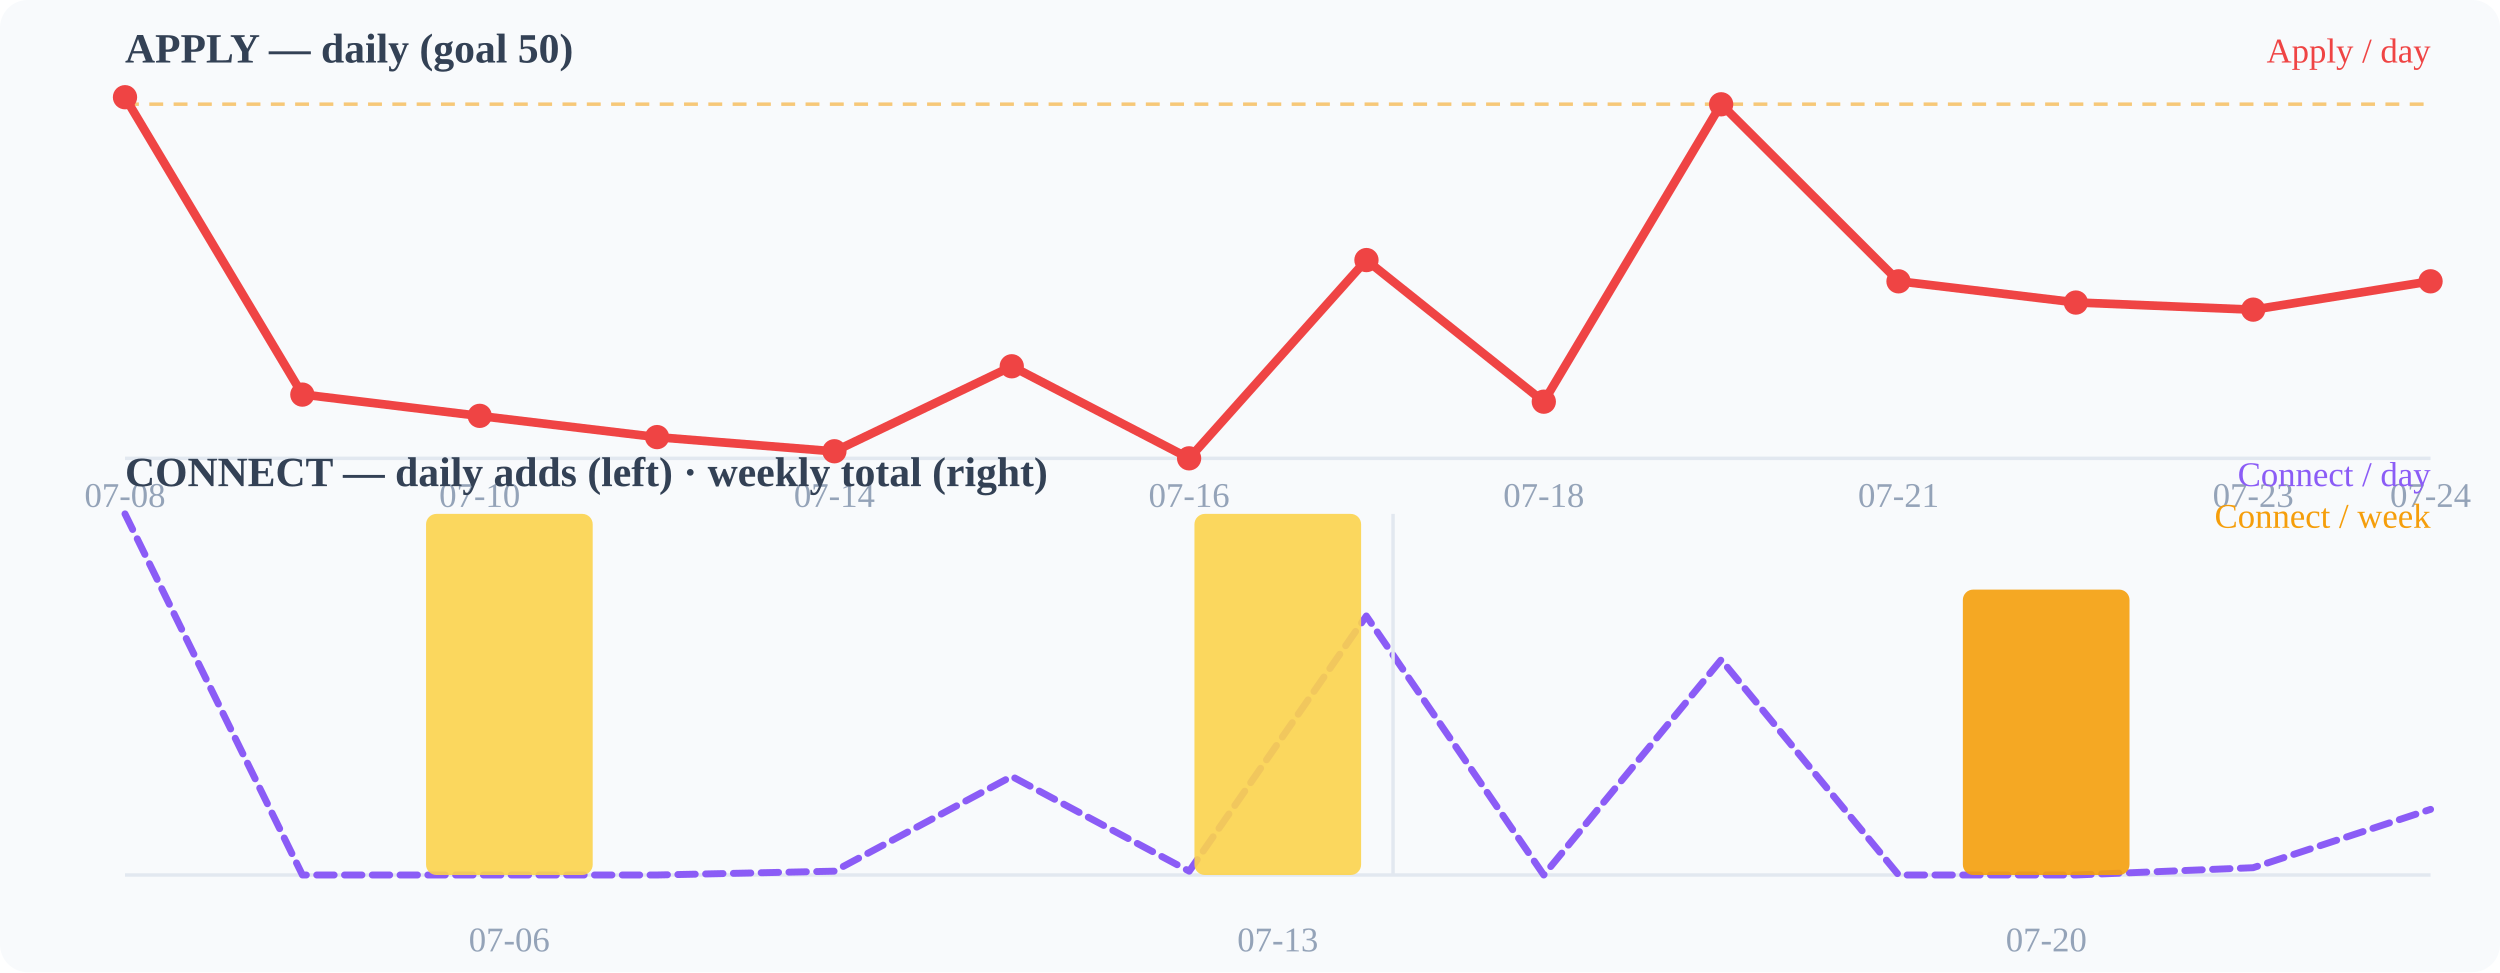
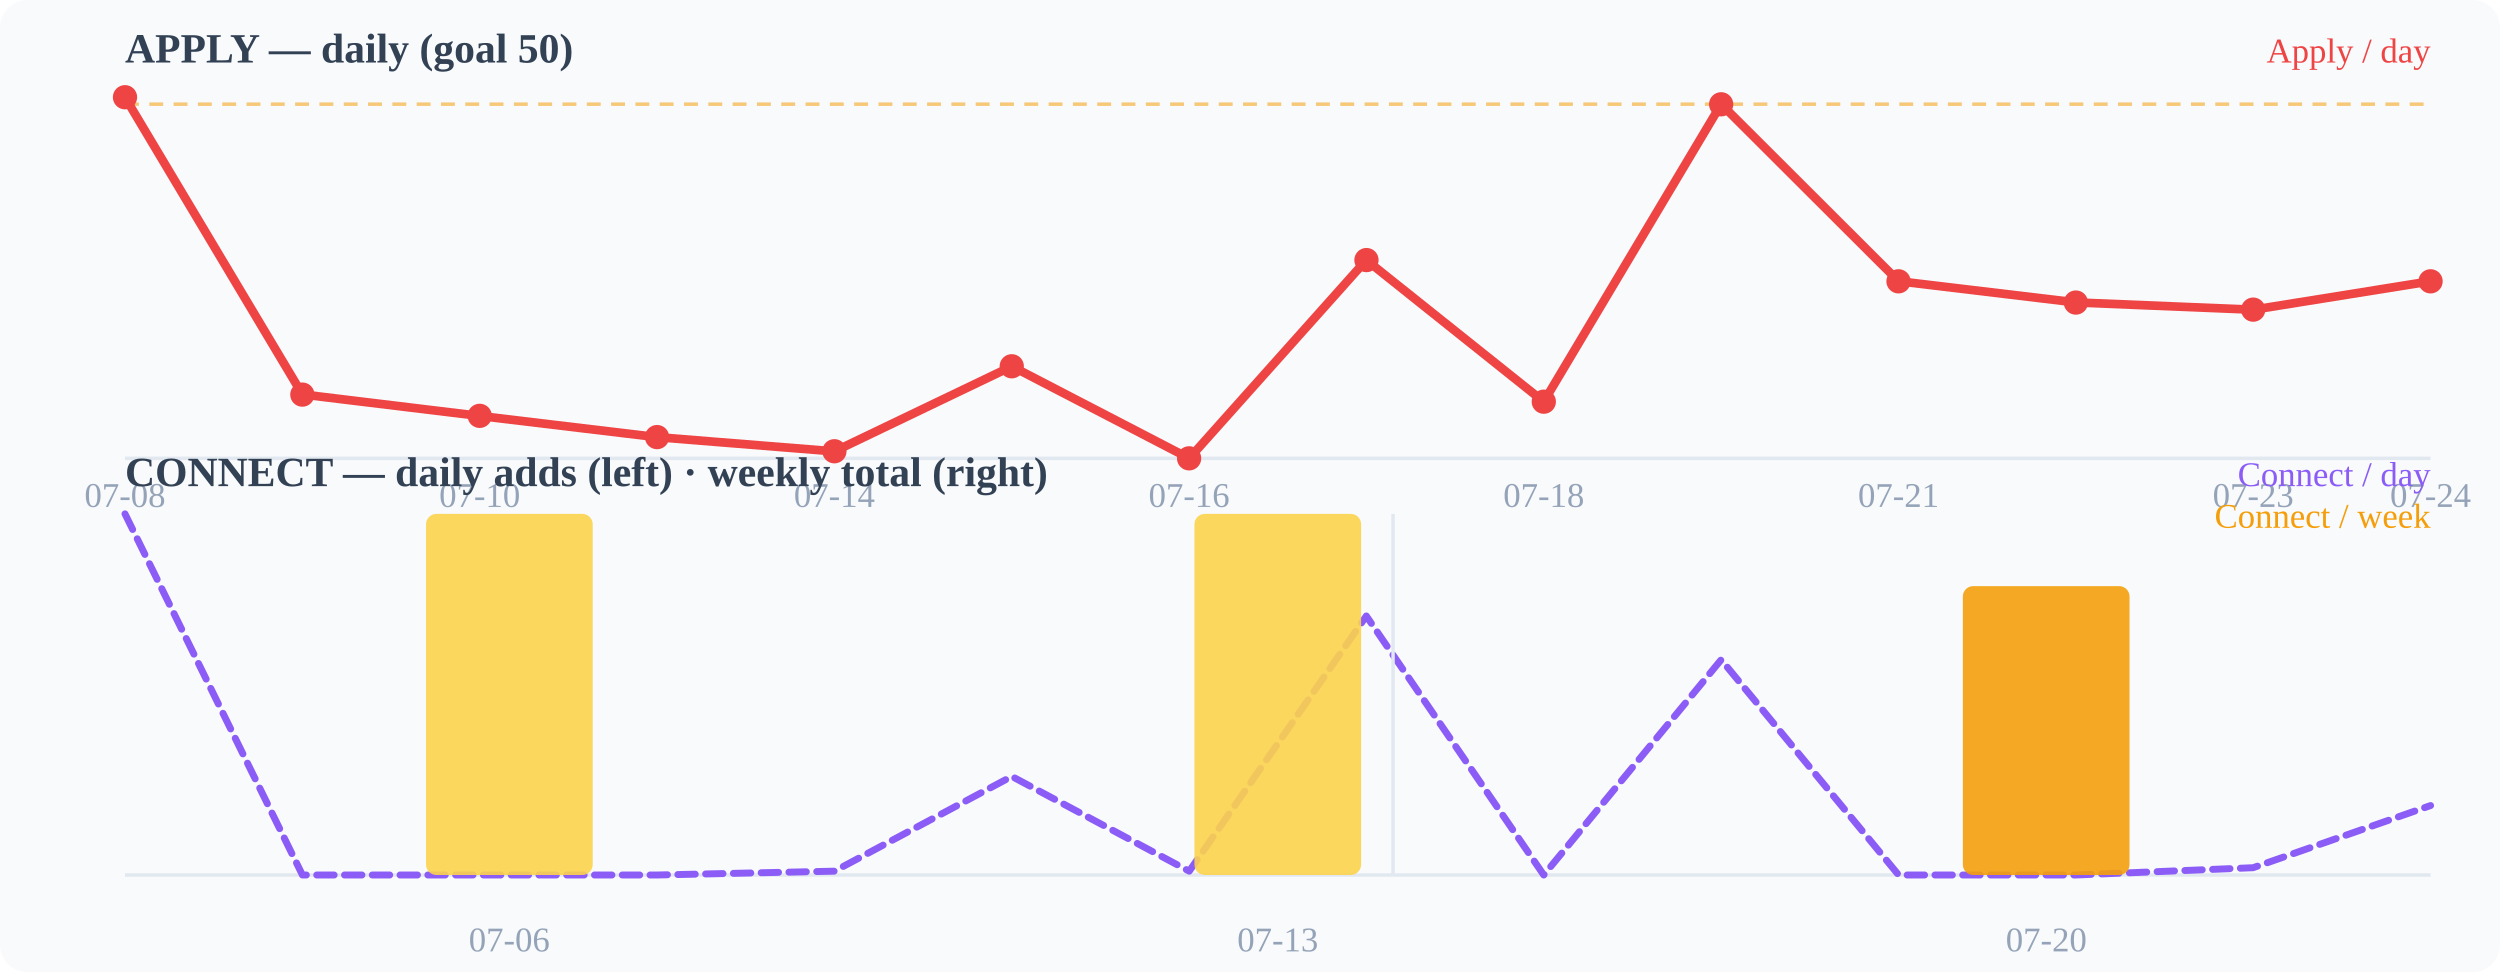
<svg xmlns="http://www.w3.org/2000/svg" width="720" height="280" viewBox="0 0 720 280">
  <rect width="720" height="280" fill="#f8fafc" rx="8" />
  <text x="36" y="18" font-size="12" font-weight="600" fill="#334155">APPLY — daily (goal 50)</text>
  <line x1="36" y1="132" x2="700" y2="132" stroke="#e2e8f0" stroke-width="1" />
  <line x1="36" y1="30.0" x2="700" y2="30.0" stroke="#f59e0b" stroke-width="1" stroke-dasharray="4 3" opacity="0.55" />
  <polyline points="36.0,28.0 87.1,113.6 138.2,119.8 189.2,125.9 240.3,130.0 291.4,105.5 342.5,132.0 393.5,74.9 444.6,115.7 495.7,30.0 546.8,81.0 597.8,87.1 648.9,89.2 700.0,81.0" fill="none" stroke="#ef4444" stroke-width="2.5" stroke-linecap="round" stroke-linejoin="round" />
  <circle cx="36" cy="28" r="3.5" fill="#ef4444" />
  <circle cx="87.077" cy="113.647" r="3.5" fill="#ef4444" />
  <circle cx="138.154" cy="119.765" r="3.5" fill="#ef4444" />
  <circle cx="189.231" cy="125.882" r="3.5" fill="#ef4444" />
  <circle cx="240.308" cy="129.961" r="3.5" fill="#ef4444" />
  <circle cx="291.385" cy="105.49" r="3.5" fill="#ef4444" />
  <circle cx="342.462" cy="132" r="3.5" fill="#ef4444" />
  <circle cx="393.538" cy="74.902" r="3.5" fill="#ef4444" />
  <circle cx="444.615" cy="115.686" r="3.5" fill="#ef4444" />
  <circle cx="495.692" cy="30.039" r="3.5" fill="#ef4444" />
  <circle cx="546.769" cy="81.02" r="3.5" fill="#ef4444" />
  <circle cx="597.846" cy="87.137" r="3.5" fill="#ef4444" />
  <circle cx="648.923" cy="89.176" r="3.5" fill="#ef4444" />
  <circle cx="700" cy="81.02" r="3.5" fill="#ef4444" />
  <text x="36" y="146" font-size="10" fill="#94a3b8" text-anchor="middle">07-08</text>
  <text x="138.154" y="146" font-size="10" fill="#94a3b8" text-anchor="middle">07-10</text>
  <text x="240.308" y="146" font-size="10" fill="#94a3b8" text-anchor="middle">07-14</text>
  <text x="342.462" y="146" font-size="10" fill="#94a3b8" text-anchor="middle">07-16</text>
  <text x="444.615" y="146" font-size="10" fill="#94a3b8" text-anchor="middle">07-18</text>
  <text x="546.769" y="146" font-size="10" fill="#94a3b8" text-anchor="middle">07-21</text>
  <text x="648.923" y="146" font-size="10" fill="#94a3b8" text-anchor="middle">07-23</text>
  <text x="700" y="146" font-size="10" fill="#94a3b8" text-anchor="middle">07-24</text>
  <text x="36" y="140" font-size="12" font-weight="600" fill="#334155">CONNECT — daily adds (left) · weekly total (right)</text>
  <line x1="36" y1="252" x2="700" y2="252" stroke="#e2e8f0" stroke-width="1" />
-   <polyline points="36.0,148.0 87.1,252.0 138.2,252.0 189.2,252.0 240.3,250.9 291.4,223.6 342.5,250.9 393.5,177.4 444.6,252.0 495.7,190.0 546.8,252.0 597.8,252.0 648.9,249.9 700.0,233.1" fill="none" stroke="#8b5cf6" stroke-width="2" stroke-linecap="round" stroke-linejoin="round" stroke-dasharray="5 3" />
+   <polyline points="36.0,148.0 87.1,252.0 138.2,252.0 189.2,252.0 240.3,250.9 291.4,223.6 342.5,250.9 393.5,177.4 444.6,252.0 495.7,190.0 546.8,252.0 597.8,252.0 648.9,249.9 700.0,232.0" fill="none" stroke="#8b5cf6" stroke-width="2" stroke-linecap="round" stroke-linejoin="round" stroke-dasharray="5 3" />
  <rect x="122.7" y="148.0" width="48" height="104.0" rx="3" fill="#fcd34d" opacity="0.9" />
  <rect x="344.0" y="148.0" width="48" height="104.0" rx="3" fill="#fcd34d" opacity="0.9" />
-   <rect x="565.3" y="169.8" width="48" height="82.2" rx="3" fill="#f59e0b" opacity="0.9" />
+   <rect x="565.3" y="168.8" width="48" height="83.2" rx="3" fill="#f59e0b" opacity="0.9" />
  <line x1="401.2" y1="148" x2="401.2" y2="252" stroke="#e2e8f0" stroke-width="1" />
  <text x="146.667" y="274" font-size="10" fill="#94a3b8" text-anchor="middle">07-06</text>
  <text x="368" y="274" font-size="10" fill="#94a3b8" text-anchor="middle">07-13</text>
  <text x="589.333" y="274" font-size="10" fill="#94a3b8" text-anchor="middle">07-20</text>
  <text x="700" y="18" font-size="10" fill="#ef4444" text-anchor="end">Apply / day</text>
  <text x="700" y="140" font-size="10" fill="#8b5cf6" text-anchor="end">Connect / day</text>
  <text x="700" y="152" font-size="10" fill="#f59e0b" text-anchor="end">Connect / week</text>
</svg>
